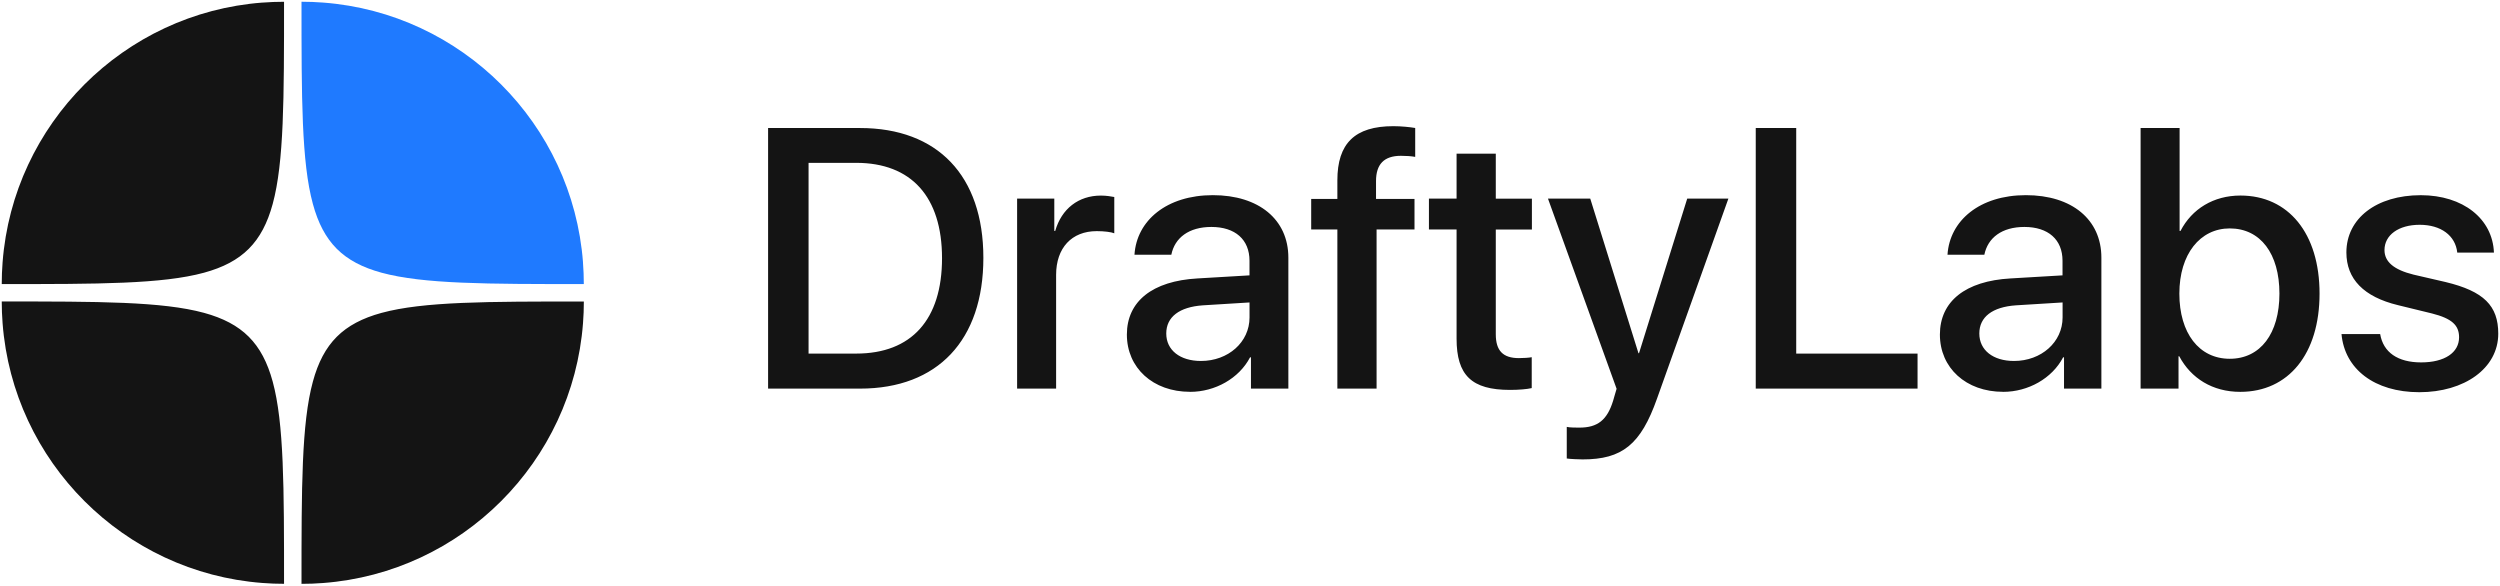
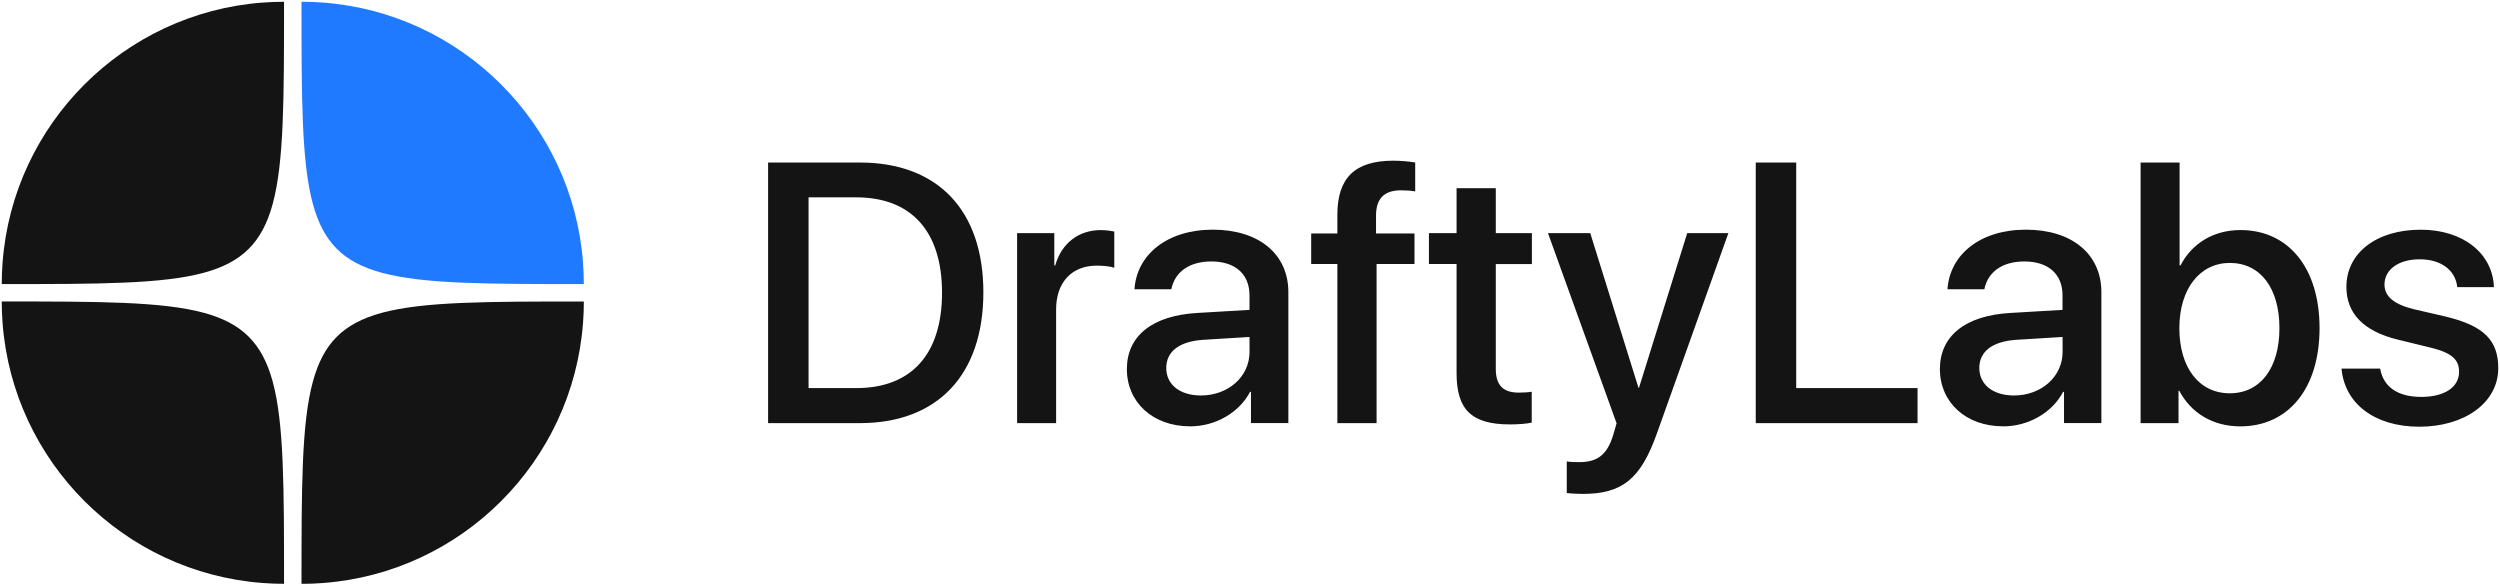
<svg xmlns="http://www.w3.org/2000/svg" viewBox="141.38 416 717.23 168">
-   <path fill="#141414" d="M222.88,583.49c-2.08,0-4.16-.08-6.21-.24-39.77-3.01-71.54-34.78-74.55-74.55-.16-2.05-.24-4.12-.24-6.21,27.78,0,46.03,0,58.02,3.26,5.49,1.5,9.67,3.68,12.85,6.86,3.18,3.18,5.36,7.36,6.86,12.85h0c3.26,12,3.26,30.25,3.26,58.02ZM216.67,416.74c-39.77,3.01-71.54,34.78-74.55,74.55-.16,2.05-.24,4.12-.24,6.21,27.78,0,46.03,0,58.02-3.26,5.49-1.5,9.67-3.68,12.85-6.86,3.18-3.18,5.36-7.36,6.86-12.85h0c3.26-12,3.26-30.25,3.26-58.02-2.08,0-4.16.08-6.21.24ZM250.85,505.76c-5.49,1.5-9.67,3.68-12.85,6.86-3.18,3.18-5.37,7.37-6.86,12.87-3.26,11.99-3.26,30.24-3.26,58.01,2.08,0,4.16-.08,6.21-.24,39.77-3.01,71.54-34.78,74.55-74.55.16-2.05.24-4.12.24-6.21-27.78,0-46.03,0-58.02,3.26ZM361.74,452.72v74.77h26.37c22.28,0,35.39-13.89,35.39-37.51s-13.16-37.25-35.39-37.25h-26.37ZM373.35,462.72h13.68c15.8,0,24.61,9.74,24.61,27.36s-8.76,27.36-24.61,27.36h-13.68v-54.71ZM433.18,527.49h11.19v-32.64c0-7.72,4.46-12.54,11.66-12.54,2.18,0,4.15.26,5.03.62v-10.41c-.83-.15-2.23-.41-3.84-.41-6.42,0-11.29,3.78-13.11,10.15h-.26v-9.28h-10.67v54.51ZM482.81,528.42c7.15,0,14.04-3.84,17.2-9.9h.26v8.96h10.73v-37.56c0-10.93-8.45-17.93-21.66-17.93s-21.87,7.25-22.49,17.1h10.57c.98-4.87,5.03-7.98,11.5-7.98,6.84,0,10.93,3.63,10.93,9.69v4.2l-14.92.88c-12.95.73-20.26,6.58-20.26,16.11s7.46,16.42,18.13,16.42ZM485.92,519.56c-6.01,0-9.95-3.11-9.95-7.88s3.78-7.61,10.47-8.08l13.42-.83v4.3c0,7.1-6.11,12.49-13.94,12.49ZM525.07,527.49h11.24v-45.65h10.88v-8.76h-11.04v-5.13c0-4.82,2.28-7.25,7.15-7.25,1.5,0,3.01.1,4.09.31v-8.29c-1.45-.26-3.99-.52-6.27-.52-11.09,0-16.06,4.97-16.06,15.54v5.34h-7.51v8.76h7.51v45.65ZM559.26,460.08v12.9h-7.93v8.86h7.93v31.3c0,10.52,4.3,14.72,15.34,14.72,2.49,0,4.97-.21,6.22-.52v-8.86c-.73.16-2.54.26-3.68.26-4.56,0-6.63-2.12-6.63-6.84v-30.05h10.36v-8.86h-10.36v-12.9h-11.24ZM595.42,547.8c11.35,0,16.68-4.25,21.35-17.46l20.47-57.36h-11.81l-13.83,44.35h-.16l-13.83-44.35h-12.13l19.69,54.56c0,.05-.98,3.26-.98,3.37-1.71,5.6-4.46,7.77-9.69,7.77-.93,0-2.8,0-3.63-.21v9.07c.83.15,3.68.26,4.56.26ZM691.52,517.44h-34.82v-64.72h-11.61v74.77h46.42v-10.05ZM716.07,528.42c7.15,0,14.04-3.84,17.2-9.9h.26v8.96h10.72v-37.56c0-10.93-8.44-17.93-21.66-17.93s-21.86,7.25-22.49,17.1h10.57c.99-4.87,5.02-7.98,11.5-7.98,6.84,0,10.93,3.63,10.93,9.69v4.2l-14.92.88c-12.95.73-20.26,6.58-20.26,16.11s7.46,16.42,18.13,16.42ZM719.18,519.56c-6.01,0-9.95-3.11-9.95-7.88s3.78-7.61,10.47-8.08l13.42-.83v4.3c0,7.1-6.12,12.49-13.94,12.49ZM784.09,528.42c13.83,0,22.75-10.88,22.75-28.19s-8.96-28.13-22.69-28.13c-7.72,0-13.94,3.83-17.2,10.15h-.26v-29.53h-11.19v74.77h10.88v-9.28h.21c3.37,6.32,9.53,10.21,17.51,10.21ZM781.08,481.53c8.81,0,14.25,7.25,14.25,18.7s-5.44,18.7-14.25,18.7-14.46-7.36-14.46-18.7,5.96-18.7,14.46-18.7ZM814.54,488.42c0,7.62,4.97,12.75,14.82,15.13l9.74,2.38c5.7,1.45,7.77,3.37,7.77,6.84,0,4.4-4.15,7.2-10.88,7.2s-10.88-2.9-11.76-8.13h-11.09c.88,10,9.43,16.68,22.33,16.68s22.64-6.84,22.64-16.79c0-8.03-4.15-12.18-15.13-14.82l-9.17-2.12c-5.65-1.4-8.34-3.68-8.34-7.05,0-4.3,4.04-7.25,10.1-7.25s10.26,3.06,10.78,7.98h10.52c-.36-9.69-8.86-16.47-20.98-16.47-12.75,0-21.35,6.68-21.35,16.42Z" />
+   <path fill="#141414" d="M222.88,583.49c-2.08,0-4.16-.08-6.21-.24-39.77-3.01-71.54-34.78-74.55-74.55-.16-2.05-.24-4.12-.24-6.21,27.78,0,46.03,0,58.02,3.26,5.49,1.5,9.67,3.68,12.85,6.86,3.18,3.18,5.36,7.36,6.86,12.85h0c3.26,12,3.26,30.25,3.26,58.02ZM216.67,416.74c-39.77,3.01-71.54,34.78-74.55,74.55-.16,2.05-.24,4.12-.24,6.21,27.78,0,46.03,0,58.02-3.26,5.49-1.5,9.67-3.68,12.85-6.86,3.18-3.18,5.36-7.36,6.86-12.85h0c3.26-12,3.26-30.25,3.26-58.02-2.08,0-4.16.08-6.21.24ZM250.85,505.76c-5.49,1.5-9.67,3.68-12.85,6.86-3.18,3.18-5.37,7.37-6.86,12.87-3.26,11.99-3.26,30.24-3.26,58.01,2.08,0,4.16-.08,6.21-.24,39.77-3.01,71.54-34.78,74.55-74.55.16-2.05.24-4.12.24-6.21-27.78,0-46.03,0-58.02,3.26Z" />
  <path fill="#1f7aff" d="M308.64,491.29c-3.01-39.77-34.78-71.54-74.55-74.55-2.05-.16-4.12-.24-6.21-.24,0,27.76,0,46.01,3.26,58h0c1.49,5.5,3.68,9.69,6.86,12.88,3.18,3.18,7.36,5.36,12.85,6.86,11.99,3.26,30.24,3.26,58.02,3.26,0-2.08-.08-4.16-.24-6.21Z" />
+   <path fill="#141414" transform="translate(0 9.9)" d="M361.74,452.72v74.77h26.37c22.28,0,35.39-13.89,35.39-37.51s-13.16-37.25-35.39-37.25h-26.37ZM373.35,462.72h13.68c15.8,0,24.61,9.74,24.61,27.36s-8.76,27.36-24.61,27.36h-13.68v-54.71ZM433.18,527.49h11.19v-32.64c0-7.72,4.46-12.54,11.66-12.54,2.18,0,4.15.26,5.03.62v-10.41c-.83-.15-2.23-.41-3.84-.41-6.42,0-11.29,3.78-13.11,10.15h-.26v-9.28h-10.67v54.51ZM482.81,528.42c7.15,0,14.04-3.84,17.2-9.9h.26v8.96h10.73v-37.56c0-10.93-8.45-17.93-21.66-17.93s-21.87,7.25-22.49,17.1h10.57c.98-4.87,5.03-7.98,11.5-7.98,6.84,0,10.93,3.63,10.93,9.69v4.2l-14.92.88c-12.95.73-20.26,6.58-20.26,16.11s7.46,16.42,18.13,16.42ZM485.92,519.56c-6.01,0-9.95-3.11-9.95-7.88s3.78-7.61,10.47-8.08l13.42-.83v4.3c0,7.1-6.11,12.49-13.94,12.49ZM525.07,527.49h11.24v-45.65h10.88v-8.76h-11.04v-5.13c0-4.82,2.28-7.25,7.15-7.25,1.5,0,3.01.1,4.09.31v-8.29c-1.45-.26-3.99-.52-6.27-.52-11.09,0-16.06,4.97-16.06,15.54v5.34h-7.51v8.76h7.51v45.65ZM559.26,460.08v12.9h-7.93v8.86h7.93v31.3c0,10.52,4.3,14.72,15.34,14.72,2.49,0,4.97-.21,6.22-.52v-8.86c-.73.16-2.54.26-3.68.26-4.56,0-6.63-2.12-6.63-6.84v-30.05h10.36v-8.86h-10.36v-12.9h-11.24ZM595.42,547.8c11.35,0,16.68-4.25,21.35-17.46l20.47-57.36h-11.81l-13.83,44.35h-.16l-13.83-44.35h-12.13l19.69,54.56c0,.05-.98,3.26-.98,3.37-1.71,5.6-4.46,7.77-9.69,7.77-.93,0-2.8,0-3.63-.21v9.07c.83.15,3.68.26,4.56.26ZM691.52,517.44h-34.82v-64.72h-11.61v74.77h46.42v-10.05ZM716.07,528.42c7.15,0,14.04-3.84,17.2-9.9h.26v8.96h10.72v-37.56c0-10.93-8.44-17.93-21.66-17.93s-21.86,7.25-22.49,17.1h10.57c.99-4.87,5.02-7.98,11.5-7.98,6.84,0,10.93,3.63,10.93,9.69v4.2l-14.92.88c-12.95.73-20.26,6.58-20.26,16.11s7.46,16.42,18.13,16.42ZM719.18,519.56c-6.01,0-9.95-3.11-9.95-7.88s3.78-7.61,10.47-8.08l13.42-.83v4.3c0,7.1-6.12,12.49-13.94,12.49ZM784.09,528.42c13.83,0,22.75-10.88,22.75-28.19s-8.96-28.13-22.69-28.13c-7.72,0-13.94,3.83-17.2,10.15h-.26v-29.53h-11.19v74.77h10.88v-9.28h.21c3.37,6.32,9.53,10.21,17.51,10.21ZM781.08,481.53c8.81,0,14.25,7.25,14.25,18.7s-5.44,18.7-14.25,18.7-14.46-7.36-14.46-18.7,5.96-18.7,14.46-18.7ZM814.54,488.42c0,7.62,4.97,12.75,14.82,15.13l9.74,2.38c5.7,1.45,7.77,3.37,7.77,6.84,0,4.4-4.15,7.2-10.88,7.2s-10.88-2.9-11.76-8.13h-11.09c.88,10,9.43,16.68,22.33,16.68s22.64-6.84,22.64-16.79c0-8.03-4.15-12.18-15.13-14.82l-9.17-2.12c-5.65-1.4-8.34-3.68-8.34-7.05,0-4.3,4.04-7.25,10.1-7.25s10.26,3.06,10.78,7.98h10.52c-.36-9.69-8.86-16.47-20.98-16.47-12.75,0-21.35,6.68-21.35,16.42Z" />
</svg>
